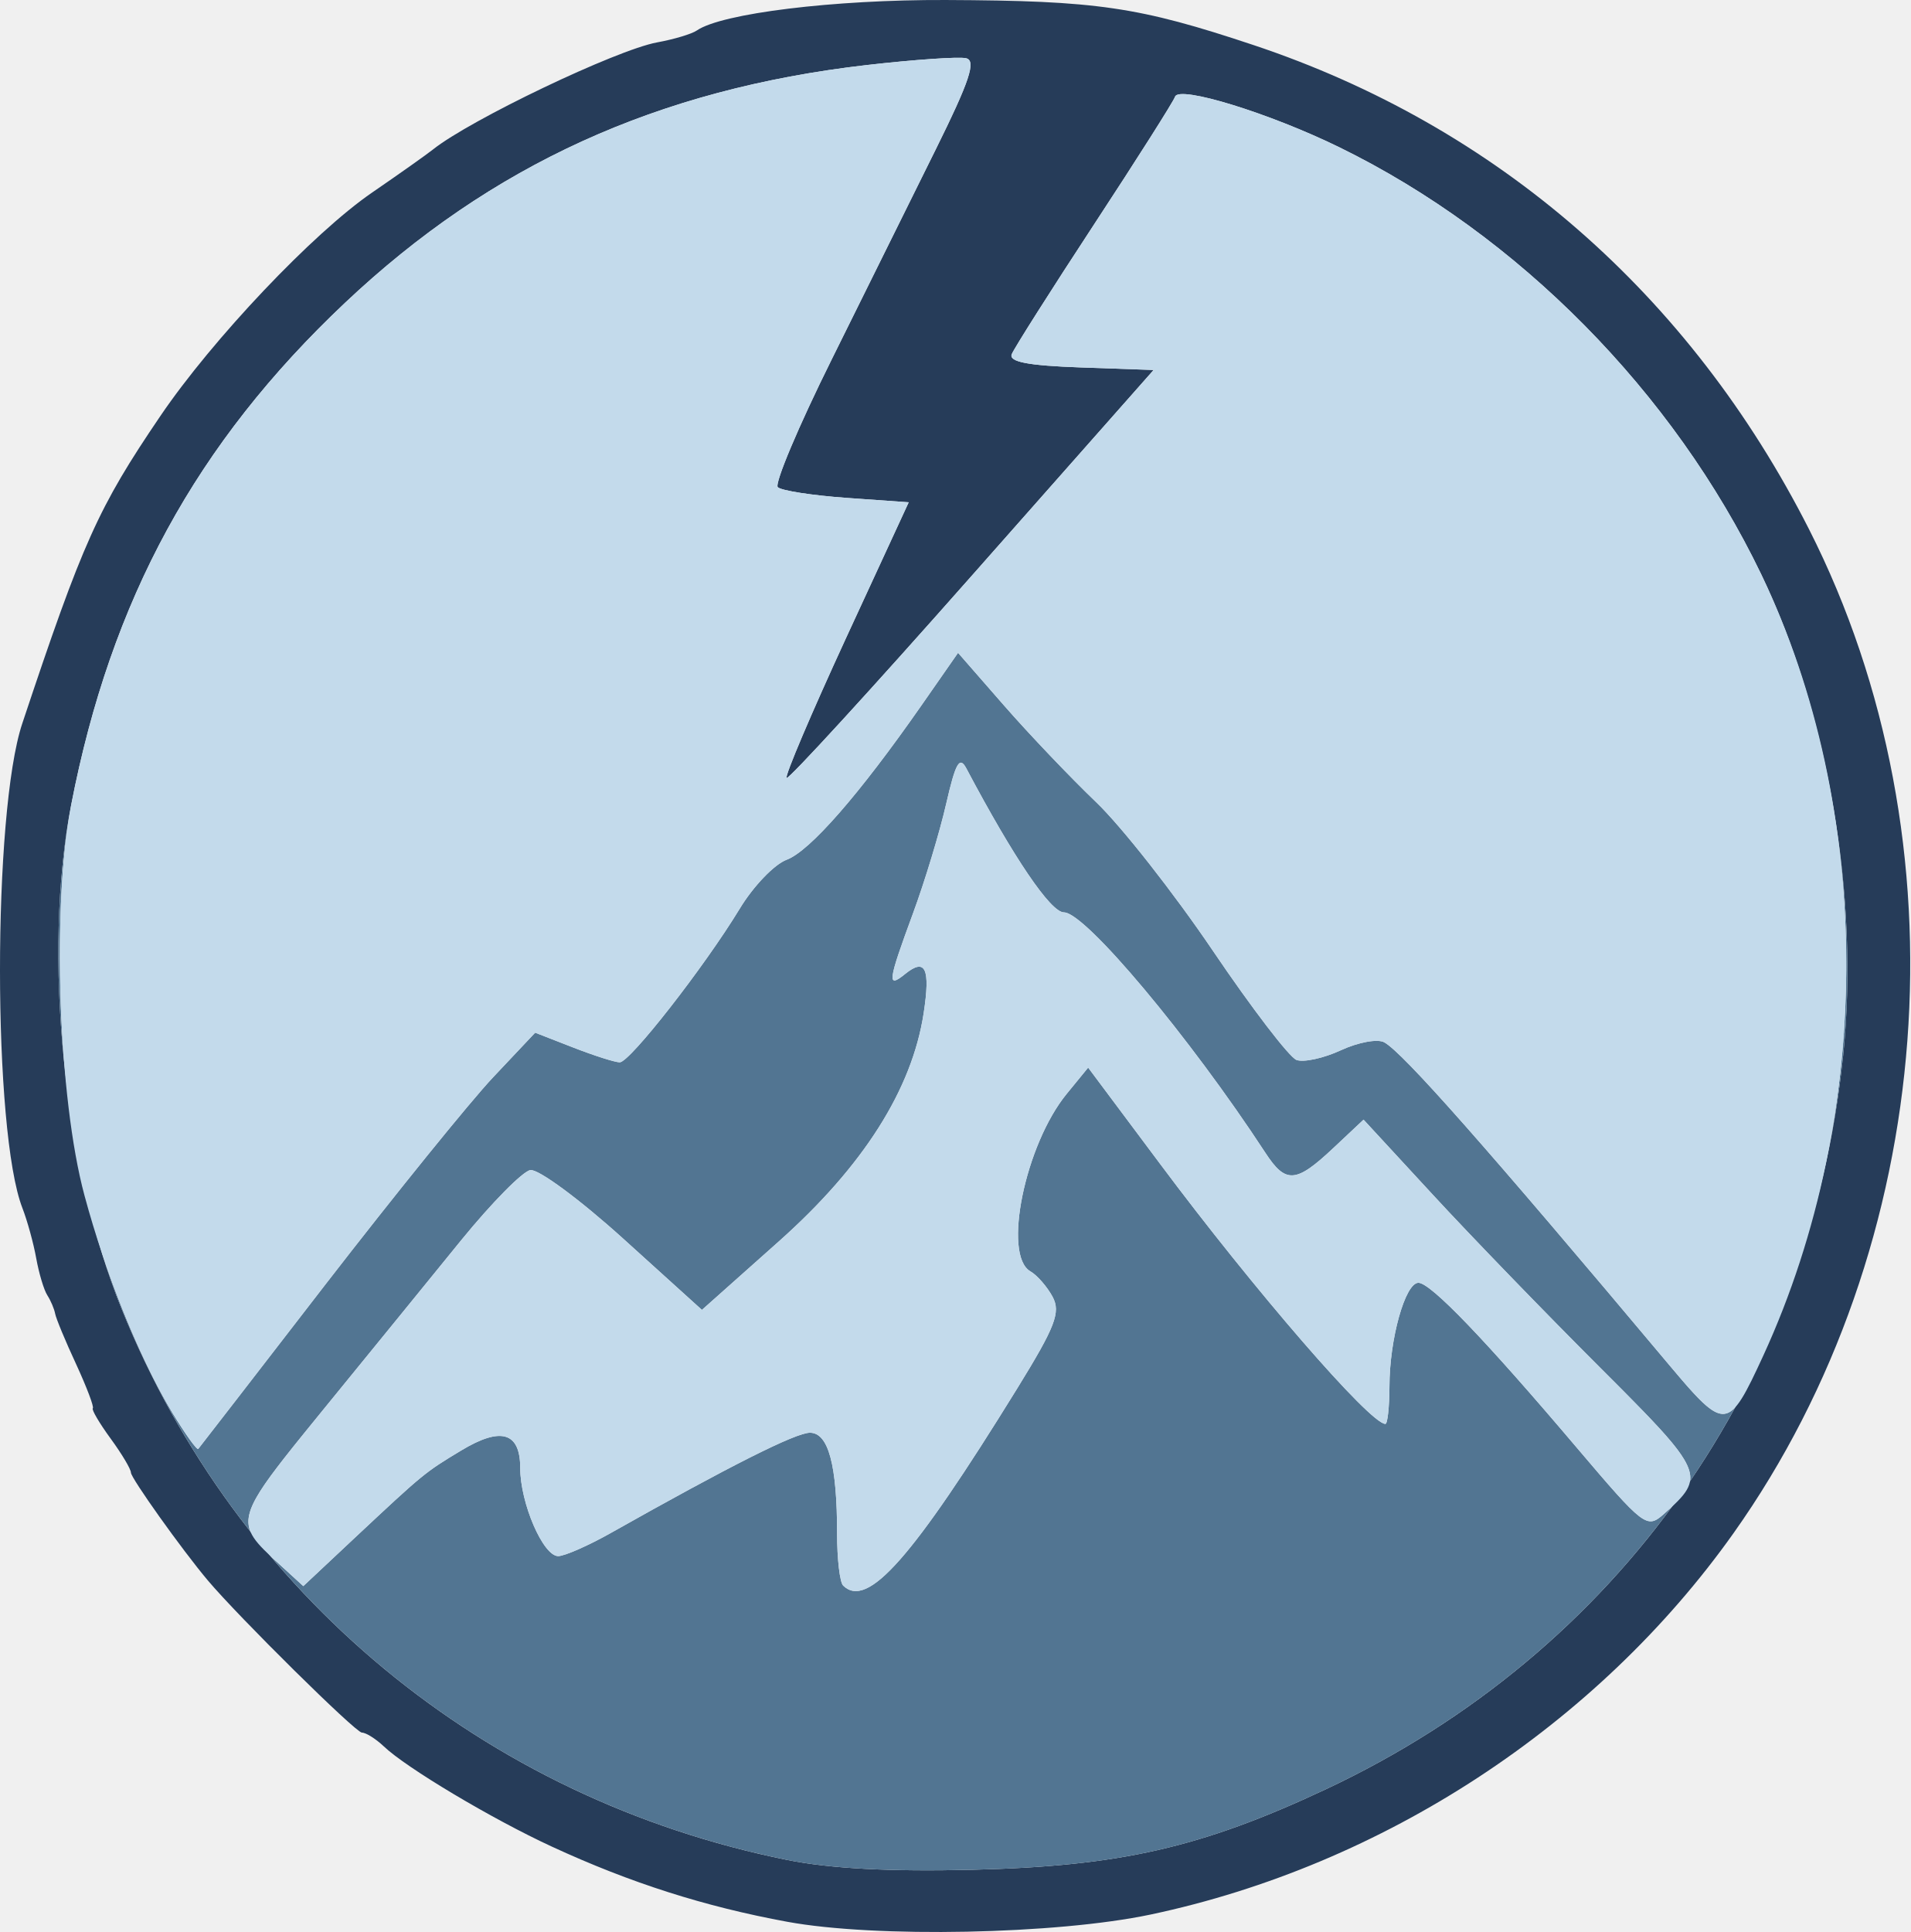
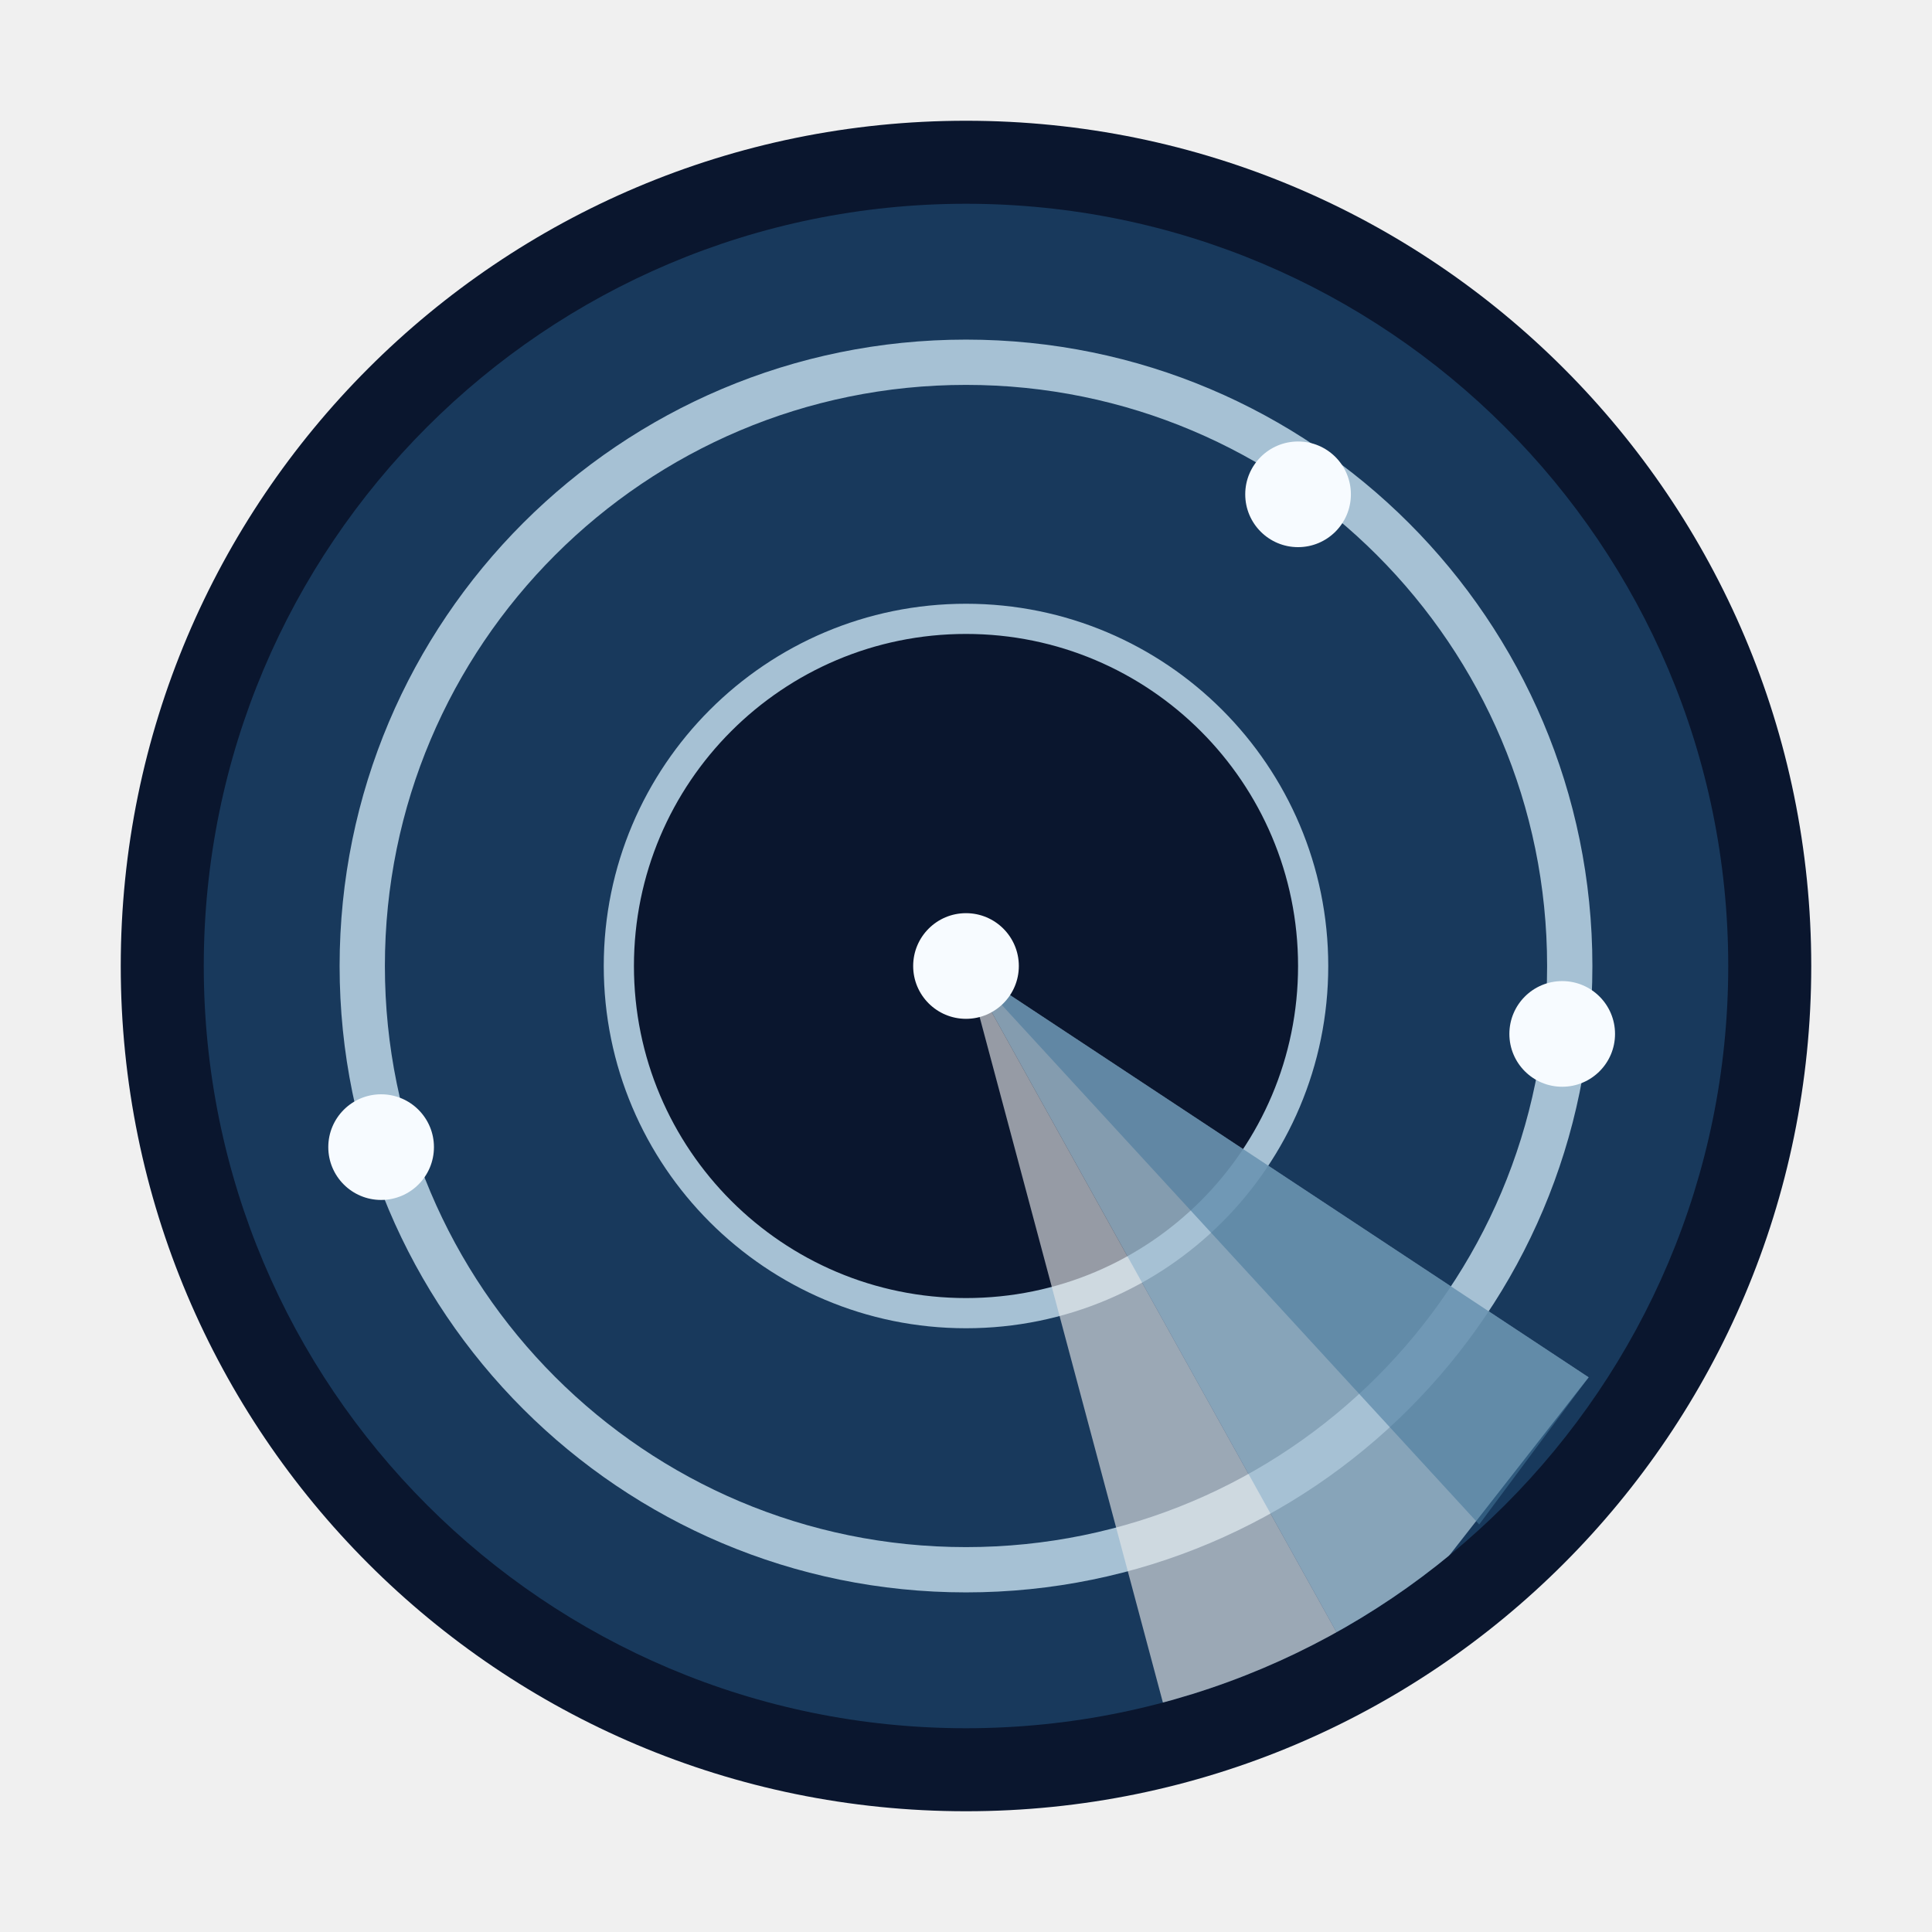
- <svg xmlns="http://www.w3.org/2000/svg" width="265" height="268" viewBox="0 0 265 268" fill="none">
-   <g clip-path="url(#clip0_915_705)">
-     <path d="M109.219 266.583C97.778 264.479 87.479 261.2 76.565 256.159C68.288 252.342 56.344 245.222 53.229 242.237C52.124 241.197 50.767 240.341 50.202 240.341C49.336 240.341 33.046 224.241 28.826 219.225C25.246 214.979 18.163 205.033 18.163 204.275C18.163 203.797 16.894 201.669 15.337 199.54C13.792 197.423 12.687 195.539 12.875 195.356C13.076 195.185 12.034 192.432 10.564 189.239C9.082 186.058 7.776 182.902 7.65 182.229C7.525 181.556 7.035 180.406 6.57 179.684C6.093 178.95 5.402 176.638 5.025 174.546C4.649 172.441 3.782 169.322 3.116 167.597C-1.028 156.99 -1.041 112.739 3.091 100.358C11.494 75.131 13.616 70.421 22.245 57.71C29.454 47.078 43.483 32.275 51.659 26.684C55.44 24.09 59.22 21.411 60.061 20.738C65.249 16.603 85.469 6.938 91.134 5.886C93.482 5.458 95.969 4.712 96.66 4.234C100.101 1.849 115.675 -0.06 131.199 0.001C152.173 0.087 157.951 0.931 173.901 6.253C207.649 17.509 234.426 40.839 250.954 73.406C272.996 116.85 268.789 172.784 240.492 212.667C221.565 239.338 191.849 258.765 159.608 265.58C146.559 268.332 121.465 268.834 109.219 266.583ZM109.219 258.007C115.16 259.206 123.512 259.646 134.967 259.365C155.338 258.875 166.667 256.294 183.886 248.22C224.579 229.147 251.004 191.686 255.689 146.444C257.962 124.435 253.629 99.012 244.323 79.658C232.152 54.382 210.613 32.581 185.833 20.445C176.149 15.698 163.552 11.82 163.012 13.41C162.786 14.083 157.725 22.06 151.771 31.137C145.818 40.215 140.681 48.314 140.355 49.134C139.928 50.198 142.603 50.712 149.9 50.969L160.035 51.324L134.816 79.854C120.95 95.55 109.383 108.176 109.119 107.919C108.855 107.649 112.56 98.939 117.346 88.552L126.062 69.675L117.421 69.063C112.673 68.721 108.391 68.06 107.901 67.583C107.411 67.106 110.777 59.117 115.386 49.843C119.983 40.57 126.476 27.467 129.805 20.738C134.527 11.208 135.456 8.406 134.012 8.076C132.982 7.843 126.803 8.272 120.272 9.018C91.222 12.358 68.15 22.867 47.853 42.013C27.218 61.49 15.4 83.157 9.873 111.662C5.867 132.338 8.806 161.651 16.894 181.617C32.92 221.207 67.145 249.529 109.219 258.007Z" fill="#263C59" />
-     <path d="M109.22 258.007C80.559 252.232 55.553 237.258 37.454 215.787C37.856 216.178 38.308 216.582 38.798 217.023L42.076 220.02L49.185 213.352C58.768 204.385 58.906 204.262 64.005 201.192C69.506 197.876 72.169 198.671 72.169 203.638C72.169 208.508 75.347 215.873 77.444 215.86C78.336 215.848 81.626 214.404 84.729 212.655C101.307 203.308 110.388 198.745 112.36 198.745C114.922 198.745 116.127 203.198 116.127 212.765C116.127 216.264 116.504 219.506 116.969 219.947C120.335 223.238 126.539 216.215 141.121 192.591C146.409 184.015 147.175 182.033 146.019 179.88C145.266 178.485 143.884 176.895 142.942 176.356C139.061 174.118 142.201 158.776 148.004 151.705L150.955 148.096L160.865 161.357C174.014 178.987 190.066 197.521 192.188 197.521C192.49 197.521 192.741 195.185 192.753 192.322C192.753 185.752 194.939 177.947 196.772 177.947C198.468 177.947 206.004 185.789 218.789 200.874C228.033 211.762 228.46 212.092 230.771 210.061C231.198 209.682 231.6 209.315 231.964 208.985C219.819 225.538 203.517 239.02 183.886 248.22C166.667 256.294 155.338 258.876 134.967 259.365C123.512 259.646 115.16 259.206 109.22 258.007ZM23.903 195.955C25.711 198.941 27.331 201.204 27.507 200.984C27.696 200.763 35.671 190.45 45.229 178.069C54.799 165.7 65.236 152.793 68.426 149.417L74.241 143.251L79.516 145.306C82.405 146.432 85.319 147.362 85.972 147.362C87.379 147.362 97.715 134.124 102.613 126.062C104.497 122.942 107.436 119.884 109.132 119.26C112.347 118.061 119.192 110.231 127.82 97.862L132.907 90.558L139.275 97.85C142.779 101.863 148.531 107.894 152.048 111.259C155.577 114.635 162.862 123.909 168.25 131.873C173.638 139.838 178.862 146.664 179.855 147.031C180.847 147.398 183.622 146.799 186.021 145.685C188.433 144.572 191.133 144.071 192.05 144.597C194.662 146.052 206.267 159.192 231.575 189.361C236.687 195.442 238.608 197.509 240.706 195.234C238.784 198.757 236.699 202.17 234.451 205.474C234.891 202.721 231.5 199.222 222.017 189.753C214.506 182.253 204.032 171.438 198.757 165.713L189.161 155.314L184.929 159.29C179.767 164.134 178.36 164.232 175.534 159.901C165.059 143.875 150.553 126.563 147.602 126.563C145.755 126.563 140.631 119.003 134.062 106.597C133.121 104.823 132.568 105.802 131.262 111.491C130.37 115.406 128.298 122.257 126.652 126.71C123.148 136.216 123.023 137.17 125.572 135.103C128.386 132.827 129.089 134.332 128.134 140.559C126.514 151.13 119.757 161.773 108.064 172.185L97.376 181.703L86.449 171.818C80.446 166.386 74.643 162.104 73.563 162.312C72.483 162.507 68.2 166.863 64.03 171.977C59.873 177.103 51.232 187.71 44.827 195.564C36.236 206.11 33.511 209.474 34.742 212.459C27.482 203.223 21.453 192.872 16.894 181.617C15.915 179.195 15.011 176.638 14.181 173.983C16.97 182.278 20.486 190.254 23.903 195.955ZM253.529 160.293C256.506 145.306 256.92 129.671 254.76 114.66C256.38 125.352 256.732 136.265 255.689 146.444C255.199 151.142 254.471 155.766 253.529 160.293ZM8.881 147.215C7.6 134.699 7.852 122.086 9.874 111.662C8.153 120.557 7.902 134.662 8.881 147.215Z" fill="#527592" />
-     <path d="M116.969 219.946C116.504 219.506 116.127 216.264 116.127 212.765C116.127 203.198 114.921 198.745 112.359 198.745C110.387 198.745 101.307 203.308 84.728 212.655C81.626 214.404 78.335 215.848 77.444 215.86C75.346 215.873 72.169 208.508 72.169 203.638C72.169 198.671 69.506 197.876 64.005 201.192C58.906 204.262 58.768 204.385 49.185 213.352L42.076 220.02L38.798 217.023C32.242 211.052 32.267 210.979 44.827 195.564C51.232 187.71 59.873 177.103 64.03 171.976C68.2 166.863 72.483 162.507 73.563 162.312C74.643 162.104 80.445 166.385 86.449 171.817L97.376 181.703L108.064 172.184C119.757 161.773 126.514 151.13 128.134 140.559C129.089 134.332 128.385 132.827 125.572 135.103C123.022 137.17 123.148 136.216 126.652 126.71C128.297 122.257 130.37 115.406 131.261 111.491C132.568 105.802 133.12 104.823 134.062 106.597C140.631 119.003 145.755 126.563 147.601 126.563C150.553 126.563 165.059 143.875 175.534 159.901C178.36 164.232 179.766 164.134 184.928 159.29L189.161 155.314L198.756 165.713C204.031 171.438 214.506 182.253 222.017 189.753C236.586 204.287 236.787 204.752 230.771 210.061C228.46 212.092 228.033 211.762 218.789 200.873C206.003 185.789 198.468 177.947 196.772 177.947C194.938 177.947 192.753 185.752 192.753 192.322C192.74 195.185 192.489 197.521 192.188 197.521C190.065 197.521 174.014 178.987 160.864 161.357L150.955 148.095L148.003 151.705C142.201 158.776 139.061 174.117 142.942 176.356C143.884 176.895 145.265 178.485 146.019 179.88C147.174 182.033 146.408 184.015 141.121 192.591C126.539 216.215 120.335 223.237 116.969 219.946ZM23.902 195.955C19.368 188.395 14.671 176.809 11.72 165.835C8.077 152.353 7.173 125.609 9.873 111.662C15.399 83.157 27.218 61.49 47.853 42.013C68.15 22.867 91.222 12.358 120.272 9.018C126.803 8.272 132.982 7.843 134.012 8.076C135.456 8.406 134.527 11.208 129.804 20.738C126.476 27.467 119.983 40.57 115.386 49.843C110.777 59.117 107.411 67.106 107.901 67.583C108.39 68.06 112.673 68.721 117.421 69.063L126.062 69.675L117.345 88.552C112.56 98.939 108.855 107.649 109.119 107.919C109.383 108.176 120.95 95.55 134.816 79.853L160.035 51.324L149.9 50.969C142.603 50.712 139.927 50.198 140.354 49.134C140.681 48.314 145.818 40.215 151.771 31.137C157.724 22.059 162.786 14.083 163.012 13.41C163.552 11.82 176.149 15.698 185.833 20.445C210.613 32.581 232.152 54.382 244.322 79.658C259.947 112.115 260.06 154.433 244.624 188.028C239.763 198.586 239.349 198.622 231.575 189.361C206.267 159.192 194.662 146.052 192.05 144.597C191.133 144.07 188.432 144.572 186.021 145.685C183.622 146.799 180.846 147.398 179.854 147.031C178.862 146.664 173.637 139.837 168.249 131.873C162.861 123.909 155.577 114.635 152.047 111.259C148.531 107.894 142.778 101.863 139.274 97.85L132.907 90.558L127.82 97.862C119.192 110.231 112.347 118.061 109.131 119.26C107.436 119.884 104.497 122.942 102.613 126.062C97.715 134.124 87.378 147.361 85.972 147.361C85.319 147.361 82.405 146.432 79.516 145.306L74.241 143.251L68.426 149.417C65.236 152.793 54.799 165.7 45.228 178.069C35.67 190.45 27.695 200.763 27.507 200.984C27.331 201.204 25.711 198.94 23.902 195.955Z" fill="#C3DAEB" />
-   </g>
+ <svg xmlns="http://www.w3.org/2000/svg" viewBox="0 0 512 512" role="img" aria-labelledby="title desc">
  <defs>
-     <clipPath id="clip0_915_705">
-       <rect width="265" height="268" fill="white" />
+     <clipPath id="iris-clip">
+       <circle cx="256" cy="256" r="202" />
    </clipPath>
  </defs>
+   <circle cx="256" cy="256" r="224" fill="#0A162E" />
+   <circle cx="256" cy="256" r="202" fill="#18395C" />
+   <circle cx="256" cy="256" r="160" fill="none" stroke="#A6C1D4" stroke-width="12" />
+   <circle cx="256" cy="256" r="92" fill="#0A162E" stroke="#A6C1D4" stroke-width="8" />
+   <g clip-path="url(#iris-clip)">
+     <path d="M256 256 L421 365 L360 443 Z" fill="#A6C1D4" opacity="0.78" />
+     <path d="M256 256 L360 443 L310 458 Z" fill="#E4E6E8" opacity="0.64" />
+     <path d="M256 256 L421 365 L392 404 Z" fill="#44769B" opacity="0.55" />
+   </g>
+   <circle cx="256" cy="256" r="14" fill="#F7FBFF" />
+   <circle cx="344" cy="131" r="14" fill="#F7FBFF" />
+   <circle cx="414" cy="274" r="14" fill="#F7FBFF" />
+   <circle cx="101" cy="304" r="14" fill="#F7FBFF" />
</svg>
